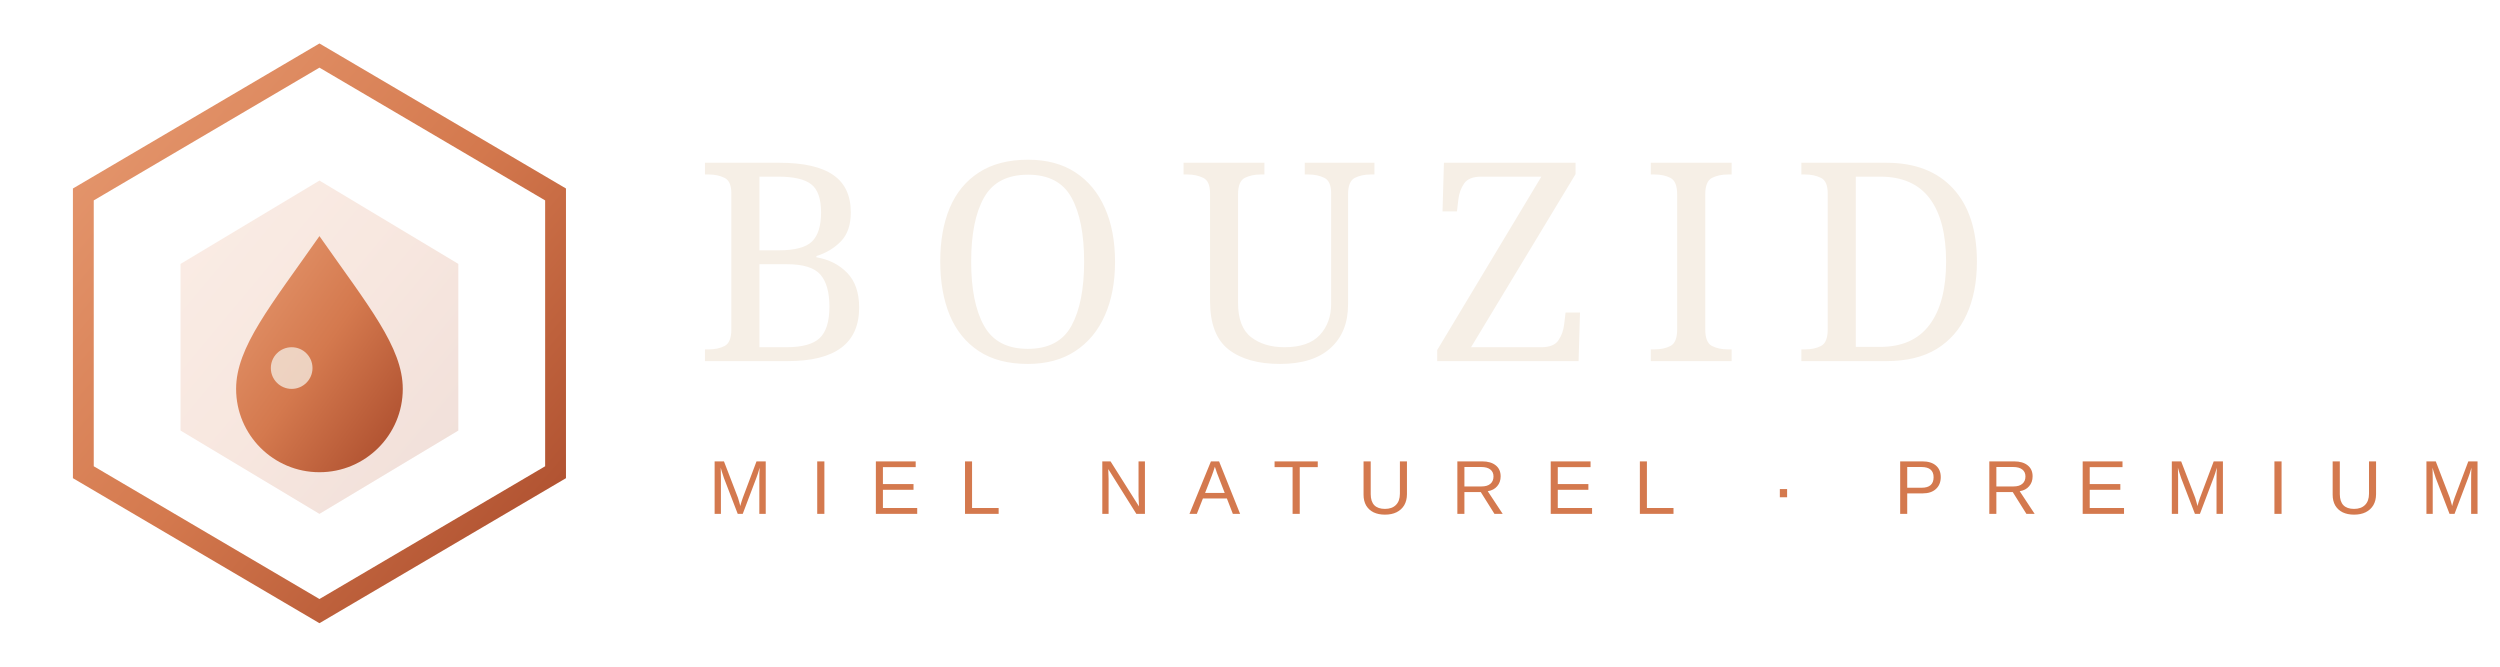
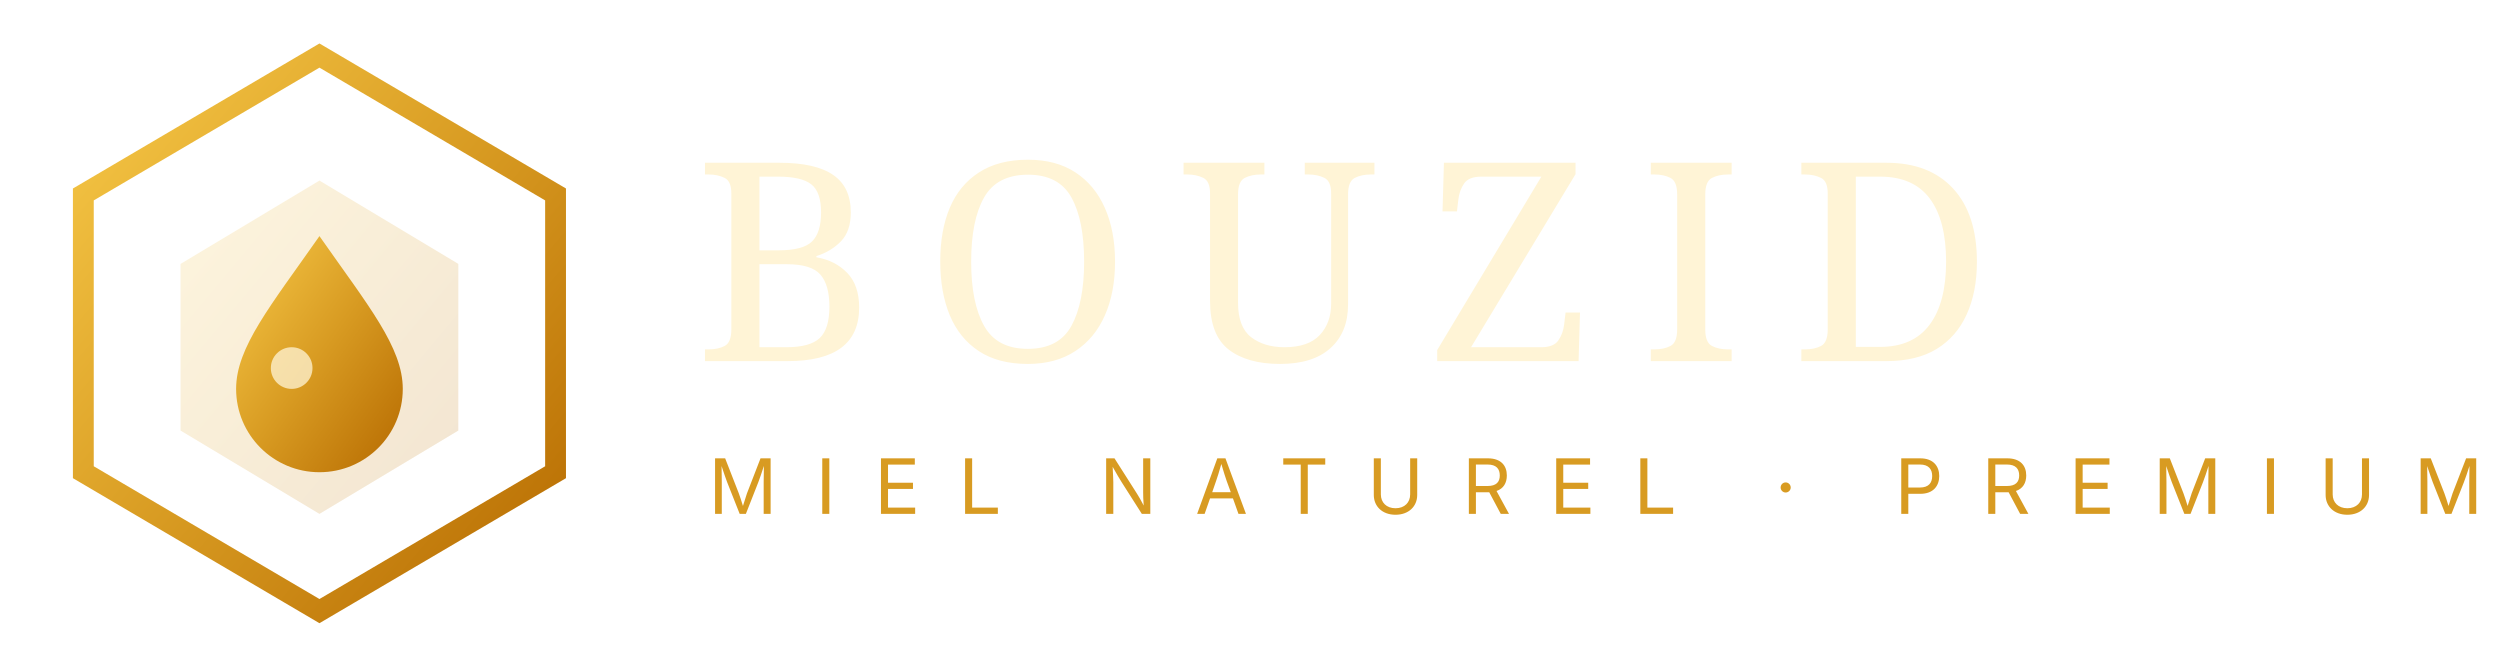
<svg xmlns="http://www.w3.org/2000/svg" viewBox="0 0 360 96" role="img" aria-label="BOUZID">
  <defs>
    <linearGradient id="bzGold" x1="0" y1="0" x2="1" y2="1">
-       <stop offset="0" stop-color="#E79B72" />
-       <stop offset=".5" stop-color="#D4794E" />
-       <stop offset="1" stop-color="#A8492A" />
+       <stop offset="0" stop-color="#F7C948" />
+       <stop offset=".5" stop-color="#D89B22" />
+       <stop offset="1" stop-color="#B66A00" />
    </linearGradient>
  </defs>
  <g transform="translate(6 8)">
    <path d="M40 0 74 20v40L40 80 6 60V20z" fill="none" stroke="url(#bzGold)" stroke-width="3" />
    <path d="M40 18 60 30v24L40 66 20 54V30z" fill="url(#bzGold)" opacity=".18" />
    <path d="M40 26c7 10 12 16 12 22a12 12 0 0 1-24 0c0-6 5-12 12-22z" fill="url(#bzGold)" />
-     <circle cx="36" cy="45" r="3" fill="#F6EFE6" opacity=".75" />
+     <circle cx="36" cy="45" r="3" fill="#FFF4D6" opacity=".75" />
  </g>
-   <g fill="#F6EFE6" font-family="Fraunces,Georgia,serif">
+   <g fill="#FFF4D6" font-family="'Playfair Display',Georgia,serif">
    <text x="100" y="52" font-size="40" letter-spacing="7">BOUZID</text>
-     <text x="102" y="74" font-size="11" letter-spacing="5.5" fill="#D4794E" font-family="Karla,Arial,sans-serif">MIEL NATUREL · PREMIUM HONEY</text>
+     <text x="102" y="74" font-size="11" letter-spacing="5.5" fill="#D89B22" font-family="Inter,Arial,sans-serif">MIEL NATUREL · PREMIUM HONEY</text>
  </g>
</svg>
